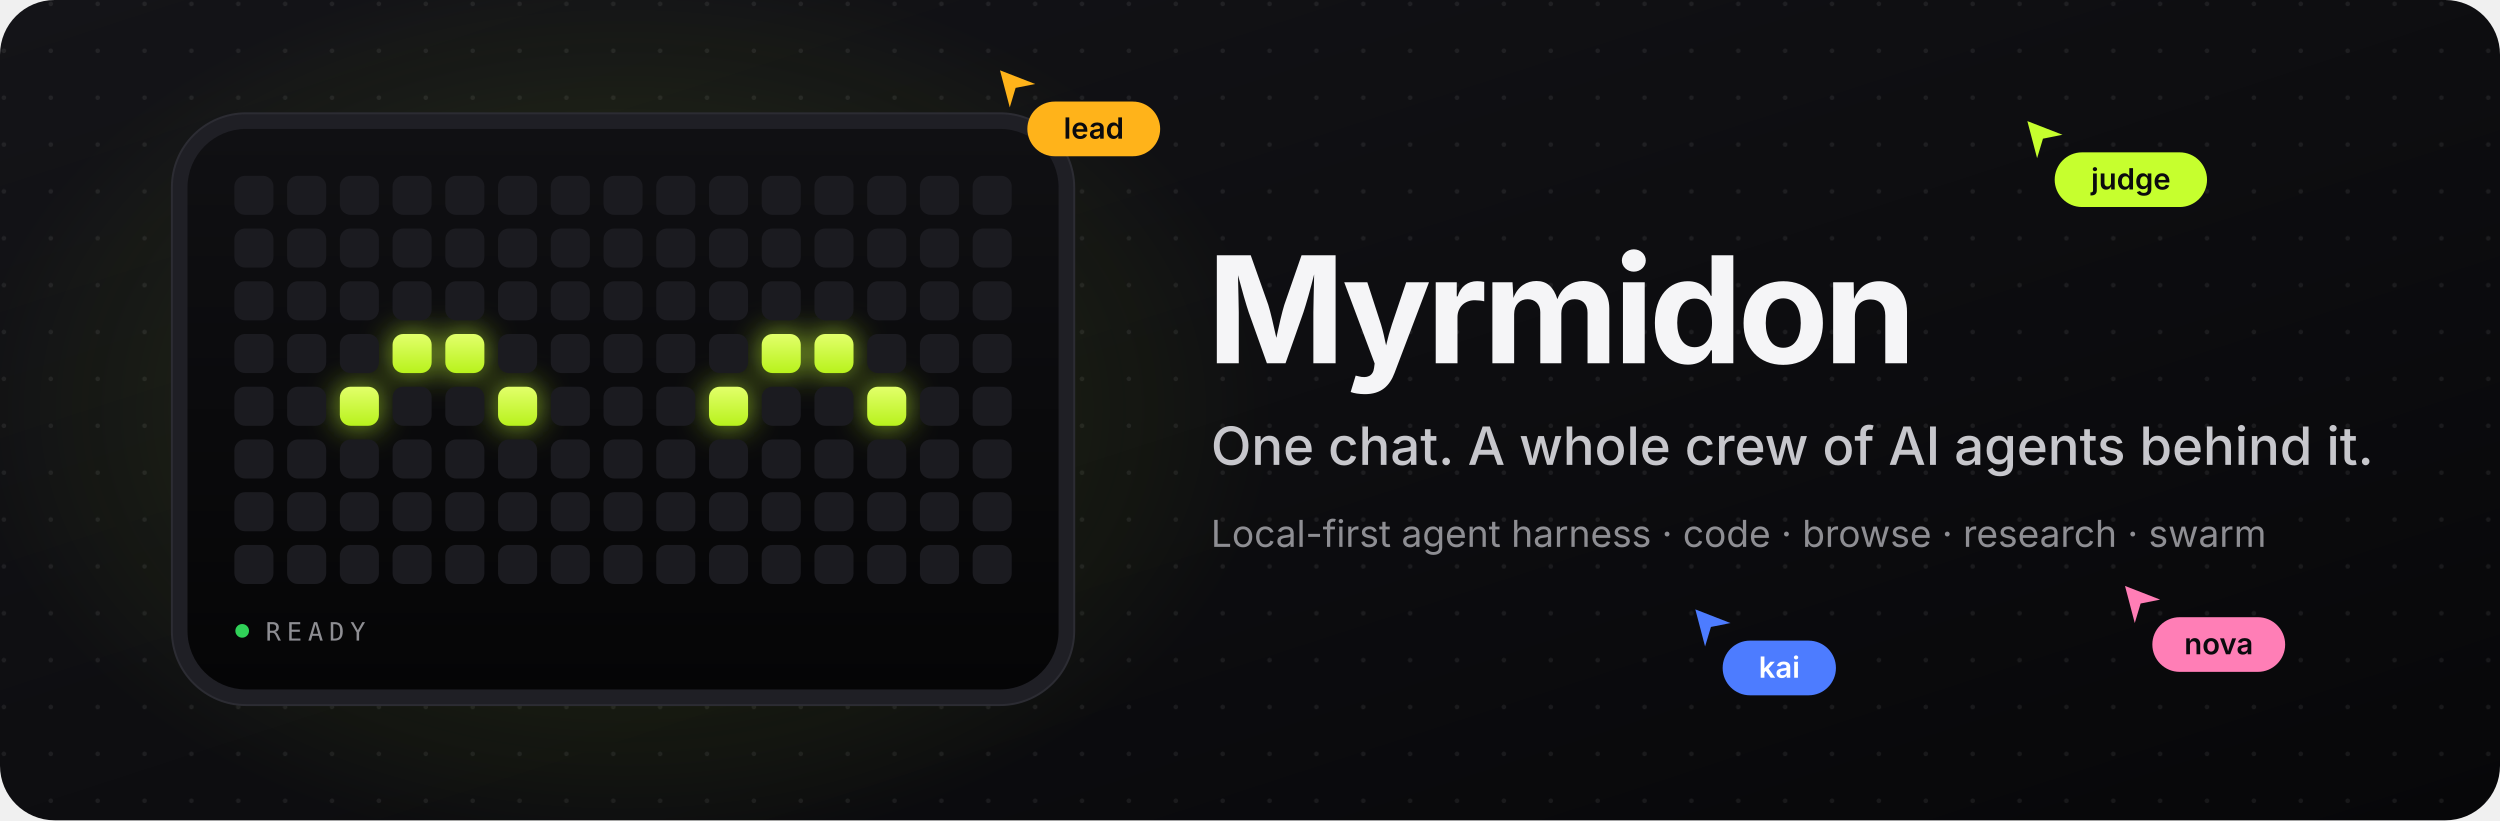
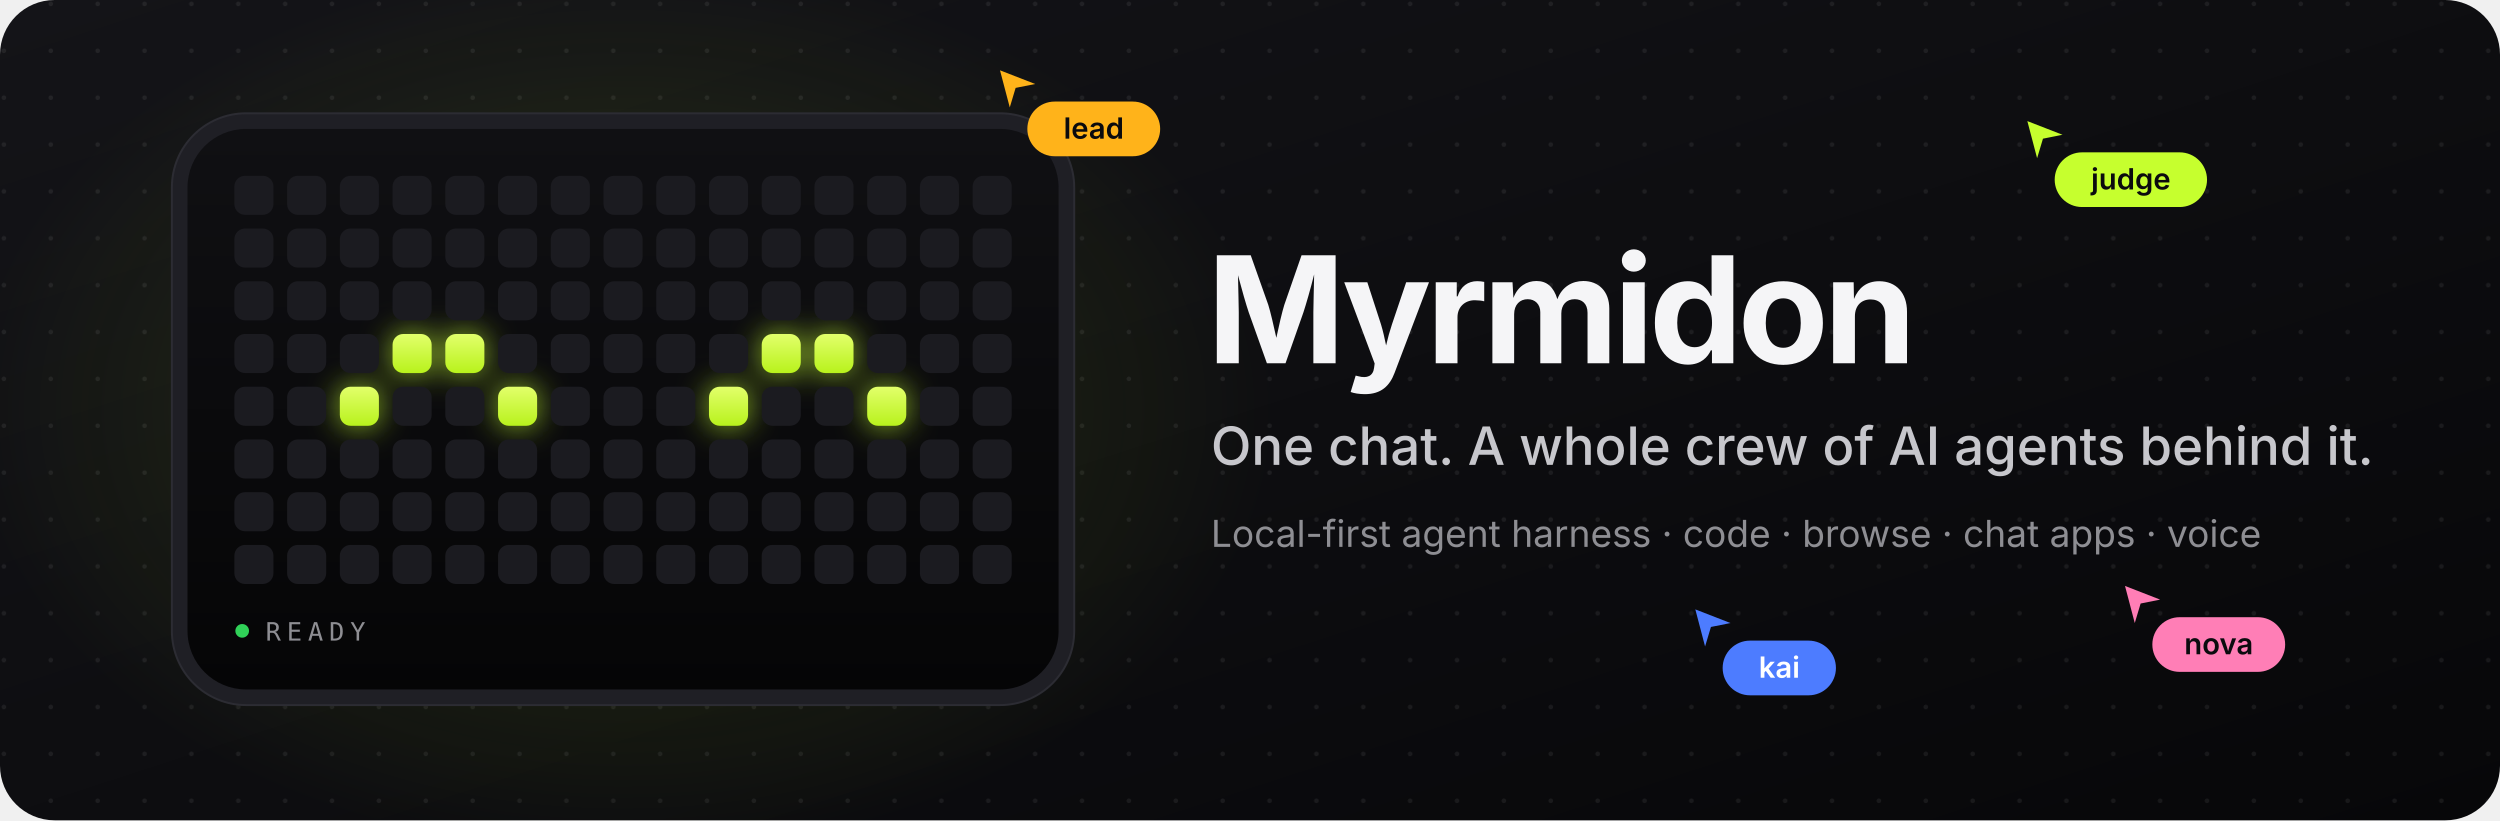
<svg xmlns="http://www.w3.org/2000/svg" viewBox="0 0 1280 420" width="1280" height="420" font-family="-apple-system, BlinkMacSystemFont, 'Segoe UI', Inter, Helvetica, Arial, sans-serif">
  <defs>
    <pattern id="dots" width="24" height="24" patternUnits="userSpaceOnUse">
      <circle cx="2" cy="2" r="1.2" fill="#ffffff" opacity="0.07" />
    </pattern>
    <linearGradient id="bg" x1="0" y1="0" x2="1" y2="1">
      <stop offset="0" stop-color="#141418" />
      <stop offset="1" stop-color="#070709" />
    </linearGradient>
    <linearGradient id="lime" x1="0" y1="0" x2="0" y2="1">
      <stop offset="0" stop-color="#e2ff6b" />
      <stop offset="1" stop-color="#b8f21c" />
    </linearGradient>
    <linearGradient id="screen" x1="0" y1="0" x2="0" y2="1">
      <stop offset="0" stop-color="#101013" />
      <stop offset="1" stop-color="#050506" />
    </linearGradient>
    <radialGradient id="halo" cx="0.5" cy="0.5" r="0.5">
      <stop offset="0" stop-color="#c6ff2e" stop-opacity="0.16" />
      <stop offset="1" stop-color="#c6ff2e" stop-opacity="0" />
    </radialGradient>
    <filter id="blur" x="-50%" y="-50%" width="200%" height="200%">
      <feGaussianBlur stdDeviation="8" />
    </filter>
  </defs>
  <rect width="1280" height="420" rx="28" fill="url(#bg)" />
  <rect width="1280" height="420" rx="28" fill="url(#dots)" />
  <ellipse cx="319.0" cy="209.5" rx="334.5" ry="229.6" fill="url(#halo)" />
  <rect x="88" y="58" width="462" height="303" rx="38" fill="#1f1f25" stroke="#2c2c33" />
  <rect x="96" y="66" width="446" height="287" rx="30" fill="url(#screen)" />
  <g filter="url(#blur)" opacity="0.75">
    <rect x="201" y="171" width="20" height="20" rx="5.5" fill="#c6ff2e" />
    <rect x="228" y="171" width="20" height="20" rx="5.5" fill="#c6ff2e" />
    <rect x="390" y="171" width="20" height="20" rx="5.5" fill="#c6ff2e" />
    <rect x="417" y="171" width="20" height="20" rx="5.5" fill="#c6ff2e" />
    <rect x="174" y="198" width="20" height="20" rx="5.5" fill="#c6ff2e" />
    <rect x="255" y="198" width="20" height="20" rx="5.5" fill="#c6ff2e" />
    <rect x="363" y="198" width="20" height="20" rx="5.5" fill="#c6ff2e" />
    <rect x="444" y="198" width="20" height="20" rx="5.5" fill="#c6ff2e" />
  </g>
  <rect x="120" y="90" width="20" height="20" rx="5.5" fill="#1b1b20" />
  <rect x="147" y="90" width="20" height="20" rx="5.5" fill="#1b1b20" />
  <rect x="174" y="90" width="20" height="20" rx="5.5" fill="#1b1b20" />
  <rect x="201" y="90" width="20" height="20" rx="5.5" fill="#1b1b20" />
  <rect x="228" y="90" width="20" height="20" rx="5.5" fill="#1b1b20" />
  <rect x="255" y="90" width="20" height="20" rx="5.5" fill="#1b1b20" />
  <rect x="282" y="90" width="20" height="20" rx="5.5" fill="#1b1b20" />
  <rect x="309" y="90" width="20" height="20" rx="5.5" fill="#1b1b20" />
  <rect x="336" y="90" width="20" height="20" rx="5.5" fill="#1b1b20" />
  <rect x="363" y="90" width="20" height="20" rx="5.5" fill="#1b1b20" />
  <rect x="390" y="90" width="20" height="20" rx="5.5" fill="#1b1b20" />
  <rect x="417" y="90" width="20" height="20" rx="5.5" fill="#1b1b20" />
  <rect x="444" y="90" width="20" height="20" rx="5.5" fill="#1b1b20" />
  <rect x="471" y="90" width="20" height="20" rx="5.5" fill="#1b1b20" />
  <rect x="498" y="90" width="20" height="20" rx="5.5" fill="#1b1b20" />
  <rect x="120" y="117" width="20" height="20" rx="5.5" fill="#1b1b20" />
  <rect x="147" y="117" width="20" height="20" rx="5.5" fill="#1b1b20" />
  <rect x="174" y="117" width="20" height="20" rx="5.5" fill="#1b1b20" />
  <rect x="201" y="117" width="20" height="20" rx="5.5" fill="#1b1b20" />
  <rect x="228" y="117" width="20" height="20" rx="5.5" fill="#1b1b20" />
  <rect x="255" y="117" width="20" height="20" rx="5.5" fill="#1b1b20" />
  <rect x="282" y="117" width="20" height="20" rx="5.5" fill="#1b1b20" />
  <rect x="309" y="117" width="20" height="20" rx="5.5" fill="#1b1b20" />
  <rect x="336" y="117" width="20" height="20" rx="5.5" fill="#1b1b20" />
  <rect x="363" y="117" width="20" height="20" rx="5.5" fill="#1b1b20" />
  <rect x="390" y="117" width="20" height="20" rx="5.5" fill="#1b1b20" />
  <rect x="417" y="117" width="20" height="20" rx="5.5" fill="#1b1b20" />
  <rect x="444" y="117" width="20" height="20" rx="5.5" fill="#1b1b20" />
  <rect x="471" y="117" width="20" height="20" rx="5.5" fill="#1b1b20" />
  <rect x="498" y="117" width="20" height="20" rx="5.5" fill="#1b1b20" />
  <rect x="120" y="144" width="20" height="20" rx="5.5" fill="#1b1b20" />
  <rect x="147" y="144" width="20" height="20" rx="5.5" fill="#1b1b20" />
  <rect x="174" y="144" width="20" height="20" rx="5.5" fill="#1b1b20" />
  <rect x="201" y="144" width="20" height="20" rx="5.5" fill="#1b1b20" />
  <rect x="228" y="144" width="20" height="20" rx="5.5" fill="#1b1b20" />
  <rect x="255" y="144" width="20" height="20" rx="5.5" fill="#1b1b20" />
  <rect x="282" y="144" width="20" height="20" rx="5.5" fill="#1b1b20" />
  <rect x="309" y="144" width="20" height="20" rx="5.5" fill="#1b1b20" />
  <rect x="336" y="144" width="20" height="20" rx="5.5" fill="#1b1b20" />
  <rect x="363" y="144" width="20" height="20" rx="5.5" fill="#1b1b20" />
  <rect x="390" y="144" width="20" height="20" rx="5.5" fill="#1b1b20" />
  <rect x="417" y="144" width="20" height="20" rx="5.5" fill="#1b1b20" />
  <rect x="444" y="144" width="20" height="20" rx="5.5" fill="#1b1b20" />
  <rect x="471" y="144" width="20" height="20" rx="5.5" fill="#1b1b20" />
  <rect x="498" y="144" width="20" height="20" rx="5.5" fill="#1b1b20" />
  <rect x="120" y="171" width="20" height="20" rx="5.5" fill="#1b1b20" />
  <rect x="147" y="171" width="20" height="20" rx="5.5" fill="#1b1b20" />
  <rect x="174" y="171" width="20" height="20" rx="5.5" fill="#1b1b20" />
  <rect x="201" y="171" width="20" height="20" rx="5.5" fill="url(#lime)" />
  <rect x="228" y="171" width="20" height="20" rx="5.5" fill="url(#lime)" />
  <rect x="255" y="171" width="20" height="20" rx="5.5" fill="#1b1b20" />
  <rect x="282" y="171" width="20" height="20" rx="5.5" fill="#1b1b20" />
  <rect x="309" y="171" width="20" height="20" rx="5.5" fill="#1b1b20" />
  <rect x="336" y="171" width="20" height="20" rx="5.5" fill="#1b1b20" />
  <rect x="363" y="171" width="20" height="20" rx="5.5" fill="#1b1b20" />
  <rect x="390" y="171" width="20" height="20" rx="5.5" fill="url(#lime)" />
  <rect x="417" y="171" width="20" height="20" rx="5.5" fill="url(#lime)" />
  <rect x="444" y="171" width="20" height="20" rx="5.5" fill="#1b1b20" />
  <rect x="471" y="171" width="20" height="20" rx="5.5" fill="#1b1b20" />
  <rect x="498" y="171" width="20" height="20" rx="5.5" fill="#1b1b20" />
  <rect x="120" y="198" width="20" height="20" rx="5.5" fill="#1b1b20" />
  <rect x="147" y="198" width="20" height="20" rx="5.5" fill="#1b1b20" />
  <rect x="174" y="198" width="20" height="20" rx="5.5" fill="url(#lime)" />
  <rect x="201" y="198" width="20" height="20" rx="5.5" fill="#1b1b20" />
  <rect x="228" y="198" width="20" height="20" rx="5.5" fill="#1b1b20" />
  <rect x="255" y="198" width="20" height="20" rx="5.5" fill="url(#lime)" />
  <rect x="282" y="198" width="20" height="20" rx="5.5" fill="#1b1b20" />
  <rect x="309" y="198" width="20" height="20" rx="5.5" fill="#1b1b20" />
  <rect x="336" y="198" width="20" height="20" rx="5.5" fill="#1b1b20" />
  <rect x="363" y="198" width="20" height="20" rx="5.5" fill="url(#lime)" />
  <rect x="390" y="198" width="20" height="20" rx="5.5" fill="#1b1b20" />
  <rect x="417" y="198" width="20" height="20" rx="5.5" fill="#1b1b20" />
  <rect x="444" y="198" width="20" height="20" rx="5.5" fill="url(#lime)" />
  <rect x="471" y="198" width="20" height="20" rx="5.5" fill="#1b1b20" />
  <rect x="498" y="198" width="20" height="20" rx="5.5" fill="#1b1b20" />
  <rect x="120" y="225" width="20" height="20" rx="5.5" fill="#1b1b20" />
  <rect x="147" y="225" width="20" height="20" rx="5.5" fill="#1b1b20" />
  <rect x="174" y="225" width="20" height="20" rx="5.5" fill="#1b1b20" />
  <rect x="201" y="225" width="20" height="20" rx="5.5" fill="#1b1b20" />
  <rect x="228" y="225" width="20" height="20" rx="5.5" fill="#1b1b20" />
  <rect x="255" y="225" width="20" height="20" rx="5.5" fill="#1b1b20" />
  <rect x="282" y="225" width="20" height="20" rx="5.5" fill="#1b1b20" />
  <rect x="309" y="225" width="20" height="20" rx="5.5" fill="#1b1b20" />
  <rect x="336" y="225" width="20" height="20" rx="5.5" fill="#1b1b20" />
  <rect x="363" y="225" width="20" height="20" rx="5.5" fill="#1b1b20" />
  <rect x="390" y="225" width="20" height="20" rx="5.5" fill="#1b1b20" />
  <rect x="417" y="225" width="20" height="20" rx="5.5" fill="#1b1b20" />
  <rect x="444" y="225" width="20" height="20" rx="5.5" fill="#1b1b20" />
  <rect x="471" y="225" width="20" height="20" rx="5.5" fill="#1b1b20" />
  <rect x="498" y="225" width="20" height="20" rx="5.5" fill="#1b1b20" />
  <rect x="120" y="252" width="20" height="20" rx="5.5" fill="#1b1b20" />
  <rect x="147" y="252" width="20" height="20" rx="5.5" fill="#1b1b20" />
  <rect x="174" y="252" width="20" height="20" rx="5.5" fill="#1b1b20" />
  <rect x="201" y="252" width="20" height="20" rx="5.5" fill="#1b1b20" />
  <rect x="228" y="252" width="20" height="20" rx="5.5" fill="#1b1b20" />
  <rect x="255" y="252" width="20" height="20" rx="5.5" fill="#1b1b20" />
  <rect x="282" y="252" width="20" height="20" rx="5.5" fill="#1b1b20" />
  <rect x="309" y="252" width="20" height="20" rx="5.5" fill="#1b1b20" />
  <rect x="336" y="252" width="20" height="20" rx="5.5" fill="#1b1b20" />
  <rect x="363" y="252" width="20" height="20" rx="5.5" fill="#1b1b20" />
  <rect x="390" y="252" width="20" height="20" rx="5.5" fill="#1b1b20" />
  <rect x="417" y="252" width="20" height="20" rx="5.5" fill="#1b1b20" />
  <rect x="444" y="252" width="20" height="20" rx="5.5" fill="#1b1b20" />
  <rect x="471" y="252" width="20" height="20" rx="5.5" fill="#1b1b20" />
  <rect x="498" y="252" width="20" height="20" rx="5.5" fill="#1b1b20" />
  <rect x="120" y="279" width="20" height="20" rx="5.5" fill="#1b1b20" />
  <rect x="147" y="279" width="20" height="20" rx="5.5" fill="#1b1b20" />
  <rect x="174" y="279" width="20" height="20" rx="5.5" fill="#1b1b20" />
  <rect x="201" y="279" width="20" height="20" rx="5.5" fill="#1b1b20" />
  <rect x="228" y="279" width="20" height="20" rx="5.5" fill="#1b1b20" />
  <rect x="255" y="279" width="20" height="20" rx="5.5" fill="#1b1b20" />
  <rect x="282" y="279" width="20" height="20" rx="5.5" fill="#1b1b20" />
  <rect x="309" y="279" width="20" height="20" rx="5.5" fill="#1b1b20" />
  <rect x="336" y="279" width="20" height="20" rx="5.5" fill="#1b1b20" />
  <rect x="363" y="279" width="20" height="20" rx="5.5" fill="#1b1b20" />
  <rect x="390" y="279" width="20" height="20" rx="5.5" fill="#1b1b20" />
  <rect x="417" y="279" width="20" height="20" rx="5.5" fill="#1b1b20" />
  <rect x="444" y="279" width="20" height="20" rx="5.5" fill="#1b1b20" />
  <rect x="471" y="279" width="20" height="20" rx="5.5" fill="#1b1b20" />
  <rect x="498" y="279" width="20" height="20" rx="5.5" fill="#1b1b20" />
  <circle cx="124" cy="323" r="3.5" fill="#30d158" />
  <text x="136" y="328" font-family="ui-monospace, SFMono-Regular, Menlo, monospace" font-size="13" letter-spacing="3" fill="#8e8e93">READY</text>
  <text x="618" y="186" font-size="76" font-weight="700" letter-spacing="-2.5" fill="#f5f5f7">Myrmidon</text>
  <text x="620" y="238" font-size="27" font-weight="500" fill="#c7c7cc">One chat. A whole crew of AI agents behind it.</text>
-   <text x="620" y="280" font-size="19" fill="#8e8e93">Local-first agent harness · code · browse · research · swarm</text>
+   <text x="620" y="280" font-size="19" fill="#8e8e93">Local-first agent harness · code · browse · chat apps · voice</text>
  <g transform="translate(1088,300)">
    <path d="M0 0 L18 7 L8 9 L5 19 Z" fill="#ff7eb6" />
    <rect x="14" y="16" width="68" height="28" rx="14" fill="#ff7eb6" />
    <text x="48.0" y="35" text-anchor="middle" font-size="15" font-weight="600" fill="#0b0b0e">nova</text>
  </g>
  <g transform="translate(868,312)">
    <path d="M0 0 L18 7 L8 9 L5 19 Z" fill="#4d7cff" />
    <rect x="14" y="16" width="58" height="28" rx="14" fill="#4d7cff" />
    <text x="43.0" y="35" text-anchor="middle" font-size="15" font-weight="600" fill="#ffffff">kai</text>
  </g>
  <g transform="translate(1038,62)">
    <path d="M0 0 L18 7 L8 9 L5 19 Z" fill="#c6ff2e" />
    <rect x="14" y="16" width="78" height="28" rx="14" fill="#c6ff2e" />
    <text x="53.0" y="35" text-anchor="middle" font-size="15" font-weight="600" fill="#0b0b0e">judge</text>
  </g>
  <g transform="translate(512,36)">
    <path d="M0 0 L18 7 L8 9 L5 19 Z" fill="#ffb31a" />
    <rect x="14" y="16" width="68" height="28" rx="14" fill="#ffb31a" />
    <text x="48.0" y="35" text-anchor="middle" font-size="15" font-weight="600" fill="#0b0b0e">lead</text>
  </g>
</svg>
